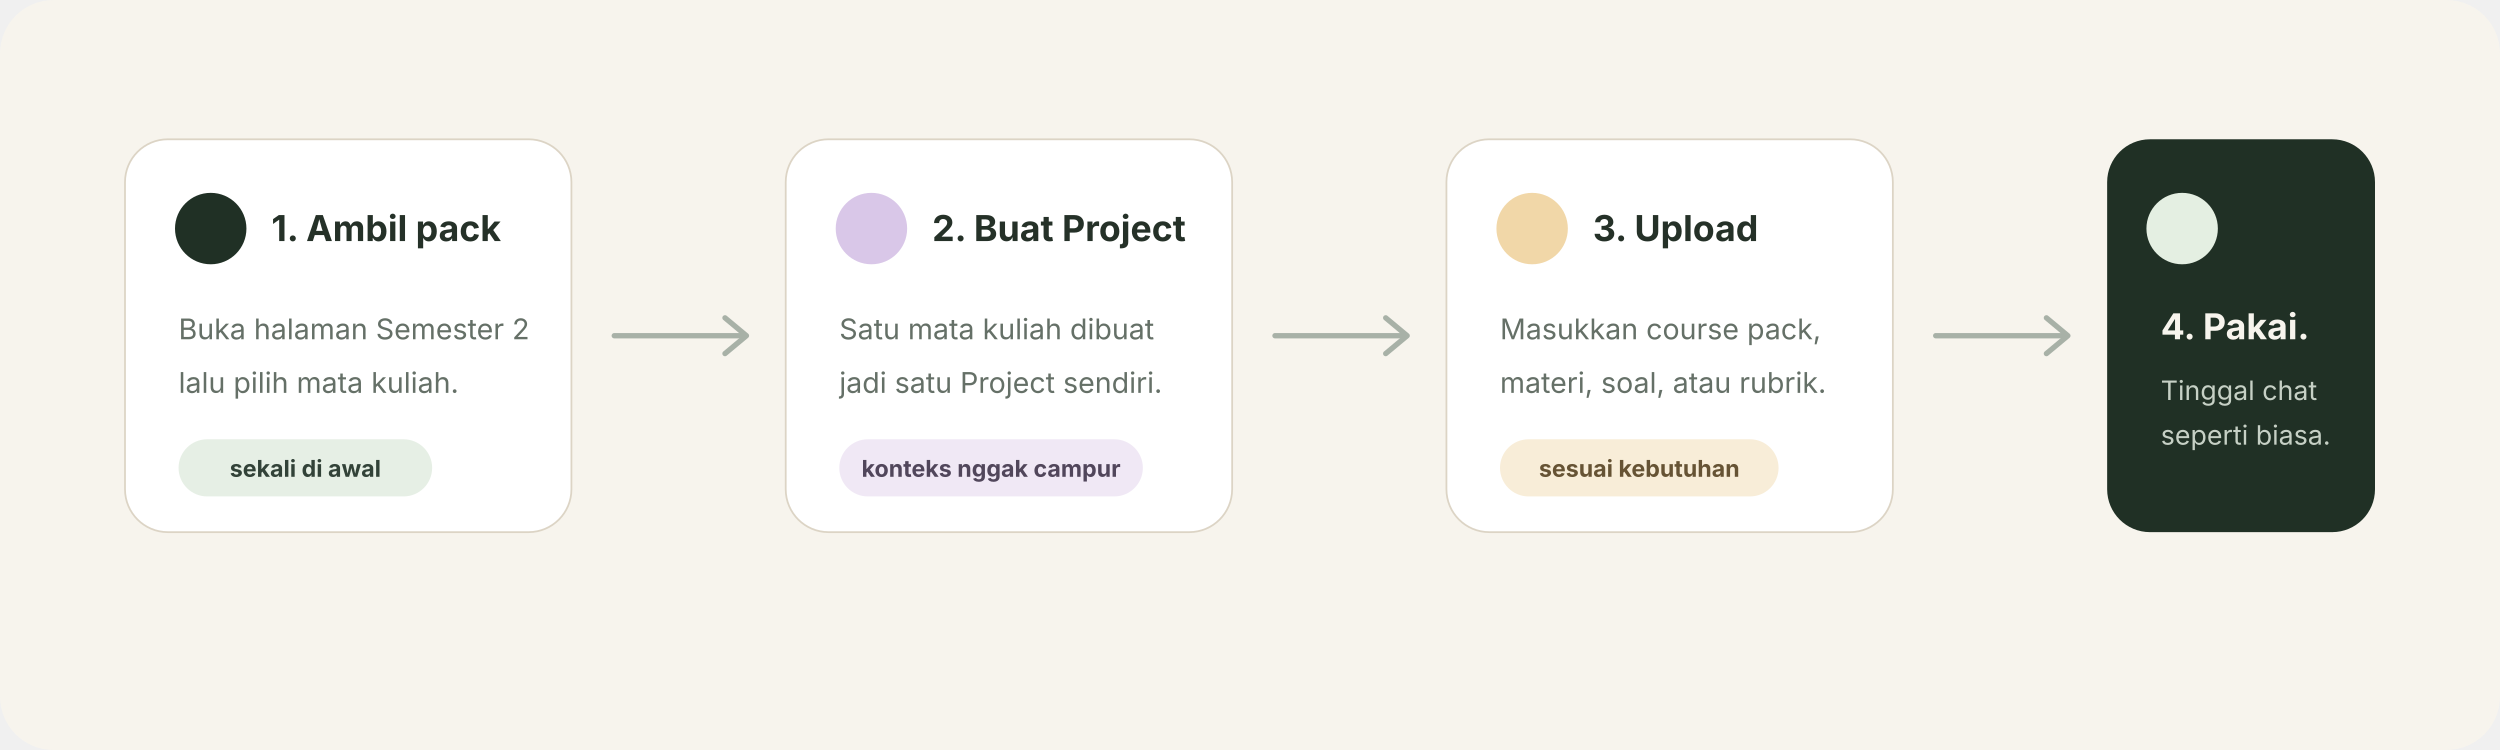
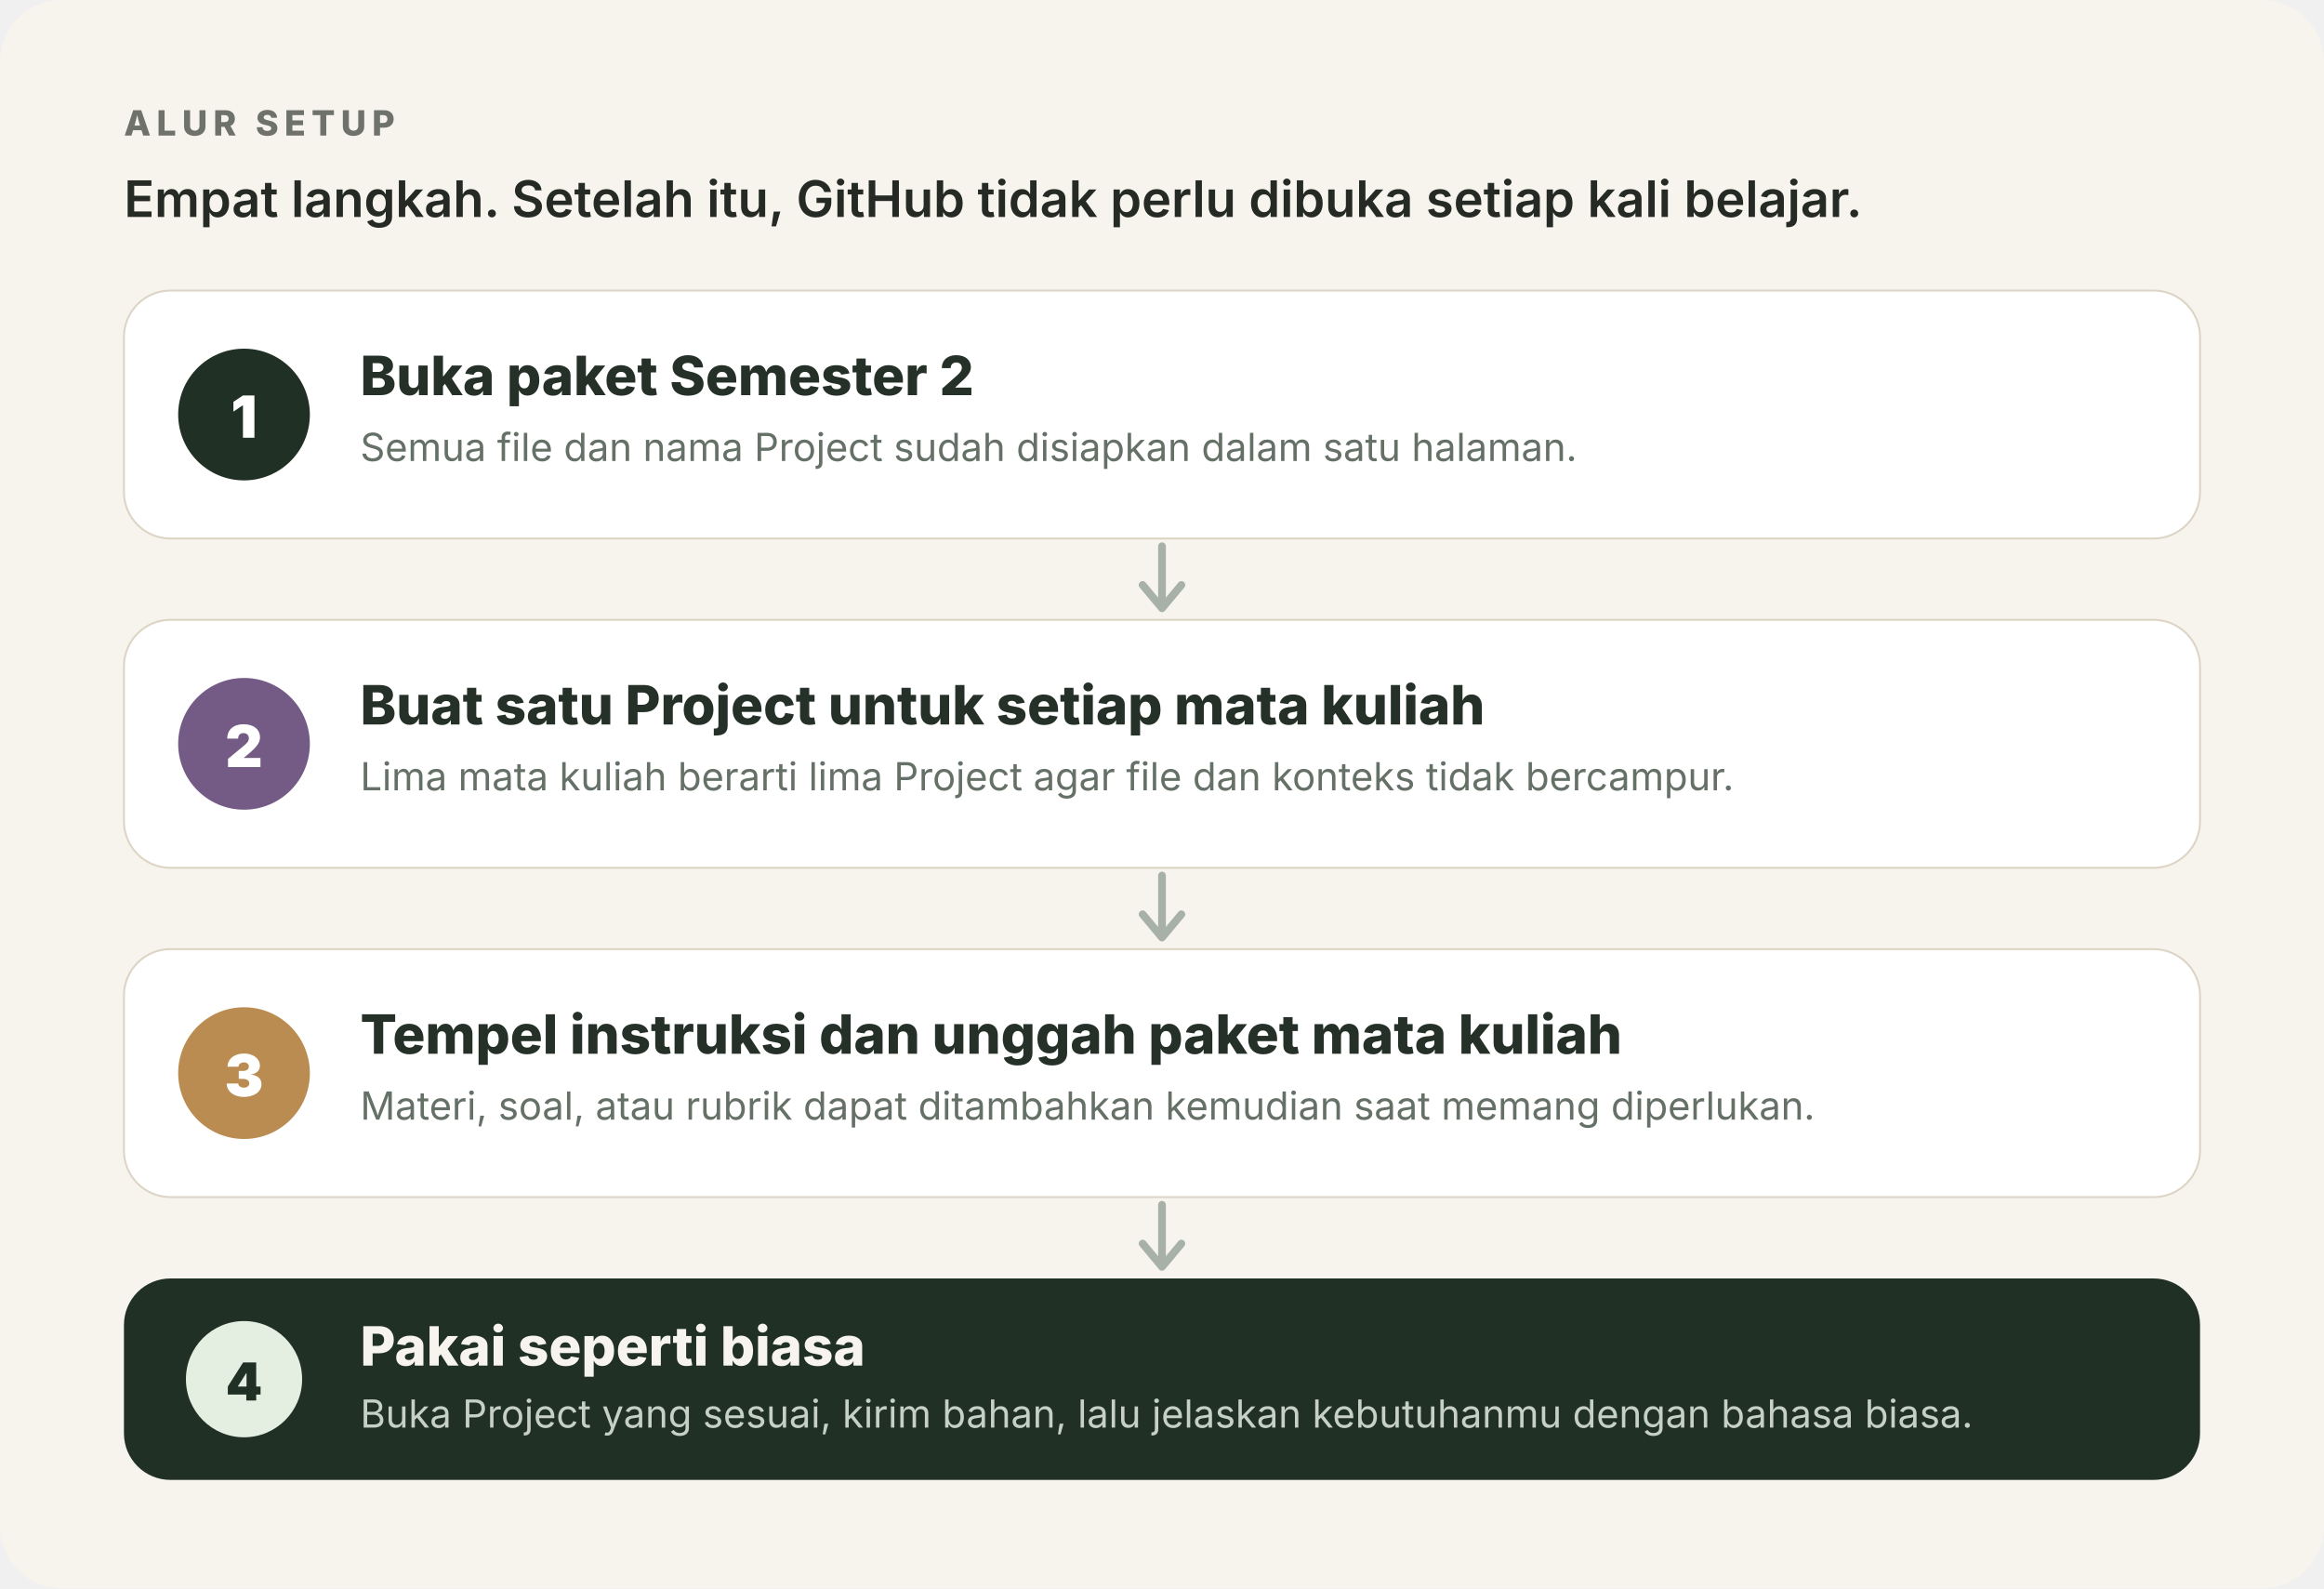
- <svg xmlns="http://www.w3.org/2000/svg" width="1400" height="420" viewBox="0 0 1400 420" fill="none">
-   <rect width="1400" height="420" rx="30" fill="#F7F4ED" />
+ <svg xmlns="http://www.w3.org/2000/svg" width="1200" height="820" viewBox="0 0 1200 820" fill="none">
+   <rect width="1200" height="820" rx="32" fill="#F7F4ED" />
  <g font-family="Inter,Segoe UI,sans-serif">
-     <g transform="translate(70 78)">
-       <rect width="250" height="220" rx="24" fill="#FFFFFF" stroke="#DCD4C5" />
-       <circle cx="48" cy="50" r="20" fill="#203025" />
-       <text x="82" y="57" font-size="20" font-weight="750" fill="#253128">1. Ambil pack</text>
-       <text x="30" y="112" font-size="16" fill="#657067">Buka halaman Semester 2</text>
-       <text x="30" y="142" font-size="16" fill="#657067">lalu pilih mata kuliah.</text>
-       <rect x="30" y="168" width="142" height="32" rx="16" fill="#E6EFE5" />
-       <text x="101" y="189" text-anchor="middle" font-size="13" font-weight="700" fill="#324238">sekali di awal</text>
+     <text x="64" y="70" font-size="18" font-weight="800" letter-spacing="3" fill="#6E726B">ALUR SETUP</text>
+     <text x="64" y="112" font-size="26" font-weight="600" fill="#252A25">Empat langkah. Setelah itu, GitHub tidak perlu dibuka setiap kali belajar.</text>
+     <g transform="translate(64 150)">
+       <rect width="1072" height="128" rx="24" fill="#FFFFFF" stroke="#DCD4C5" />
+       <circle cx="62" cy="64" r="34" fill="#203025" />
+       <text x="62" y="76" text-anchor="middle" font-size="30" font-weight="900" fill="#FFFFFF">1</text>
+       <text x="122" y="54" font-size="28" font-weight="800" fill="#253128">Buka paket Semester 2</text>
+       <text x="122" y="88" font-size="20" fill="#657067">Semua file dan nama Project sudah disiapkan dalam satu halaman.</text>
    </g>
-     <path d="M344 188h72" stroke="#A8B1A7" stroke-width="3" stroke-linecap="round" />
-     <path d="M406 178l12 10-12 10" stroke="#A8B1A7" stroke-width="3" stroke-linecap="round" stroke-linejoin="round" />
-     <g transform="translate(440 78)">
-       <rect width="250" height="220" rx="24" fill="#FFFFFF" stroke="#DCD4C5" />
-       <circle cx="48" cy="50" r="20" fill="#D9C7E8" />
-       <text x="82" y="57" font-size="20" font-weight="750" fill="#253128">2. Buat Project</text>
-       <text x="30" y="112" font-size="16" fill="#657067">Satu mata kuliah dibuat</text>
-       <text x="30" y="142" font-size="16" fill="#657067">jadi satu Project sendiri.</text>
-       <rect x="30" y="168" width="170" height="32" rx="16" fill="#F0E8F5" />
-       <text x="115" y="189" text-anchor="middle" font-size="13" font-weight="700" fill="#51465B">konteks nggak campur</text>
+     <path d="M600 282v30" stroke="#A8B1A7" stroke-width="4" stroke-linecap="round" />
+     <path d="M590 302l10 12 10-12" stroke="#A8B1A7" stroke-width="4" stroke-linecap="round" stroke-linejoin="round" />
+     <g transform="translate(64 320)">
+       <rect width="1072" height="128" rx="24" fill="#FFFFFF" stroke="#DCD4C5" />
+       <circle cx="62" cy="64" r="34" fill="#745B86" />
+       <text x="62" y="76" text-anchor="middle" font-size="30" font-weight="900" fill="#FFFFFF">2</text>
+       <text x="122" y="54" font-size="28" font-weight="800" fill="#253128">Buat satu Project untuk setiap mata kuliah</text>
+       <text x="122" y="88" font-size="20" fill="#657067">Lima mata kuliah berarti lima Project agar file dan konteks tidak bercampur.</text>
    </g>
-     <path d="M714 188h72" stroke="#A8B1A7" stroke-width="3" stroke-linecap="round" />
-     <path d="M776 178l12 10-12 10" stroke="#A8B1A7" stroke-width="3" stroke-linecap="round" stroke-linejoin="round" />
-     <g transform="translate(810 78)">
-       <rect width="250" height="220" rx="24" fill="#FFFFFF" stroke="#DCD4C5" />
-       <circle cx="48" cy="50" r="20" fill="#F1D7A8" />
-       <text x="82" y="57" font-size="20" font-weight="750" fill="#253128">3. Upload</text>
-       <text x="30" y="112" font-size="16" fill="#657067">Masukkan course pack,</text>
-       <text x="30" y="142" font-size="16" fill="#657067">materi, soal, atau rubrik.</text>
-       <rect x="30" y="168" width="156" height="32" rx="16" fill="#F8EDD8" />
-       <text x="108" y="189" text-anchor="middle" font-size="13" font-weight="700" fill="#665334">sesuai kebutuhan</text>
+     <path d="M600 452v30" stroke="#A8B1A7" stroke-width="4" stroke-linecap="round" />
+     <path d="M590 472l10 12 10-12" stroke="#A8B1A7" stroke-width="4" stroke-linecap="round" stroke-linejoin="round" />
+     <g transform="translate(64 490)">
+       <rect width="1072" height="128" rx="24" fill="#FFFFFF" stroke="#DCD4C5" />
+       <circle cx="62" cy="64" r="34" fill="#BB8C51" />
+       <text x="62" y="76" text-anchor="middle" font-size="30" font-weight="900" fill="#FFFFFF">3</text>
+       <text x="122" y="54" font-size="28" font-weight="800" fill="#253128">Tempel instruksi dan unggah paket mata kuliah</text>
+       <text x="122" y="88" font-size="20" fill="#657067">Materi, soal, atau rubrik dapat ditambahkan kemudian saat memang diperlukan.</text>
    </g>
-     <path d="M1084 188h72" stroke="#A8B1A7" stroke-width="3" stroke-linecap="round" />
-     <path d="M1146 178l12 10-12 10" stroke="#A8B1A7" stroke-width="3" stroke-linecap="round" stroke-linejoin="round" />
-     <g transform="translate(1180 78)">
-       <rect width="150" height="220" rx="24" fill="#203025" />
-       <circle cx="42" cy="50" r="20" fill="#E4EFE2" />
-       <text x="30" y="112" font-size="20" font-weight="750" fill="#F7F4ED">4. Pakai.</text>
-       <text x="30" y="146" font-size="15" fill="#C6D0C5">Tinggal chat</text>
-       <text x="30" y="171" font-size="15" fill="#C6D0C5">seperti biasa.</text>
+     <path d="M600 622v30" stroke="#A8B1A7" stroke-width="4" stroke-linecap="round" />
+     <path d="M590 642l10 12 10-12" stroke="#A8B1A7" stroke-width="4" stroke-linecap="round" stroke-linejoin="round" />
+     <g transform="translate(64 660)">
+       <rect width="1072" height="104" rx="24" fill="#203025" />
+       <circle cx="62" cy="52" r="30" fill="#E4EFE2" />
+       <text x="62" y="63" text-anchor="middle" font-size="27" font-weight="900" fill="#203025">4</text>
+       <text x="122" y="45" font-size="28" font-weight="800" fill="#F7F4ED">Pakai seperti biasa</text>
+       <text x="122" y="77" font-size="20" fill="#C6D0C5">Buka Project yang sesuai, kirim bahan, lalu jelaskan kebutuhanmu dengan bahasa biasa.</text>
    </g>
  </g>
</svg>
